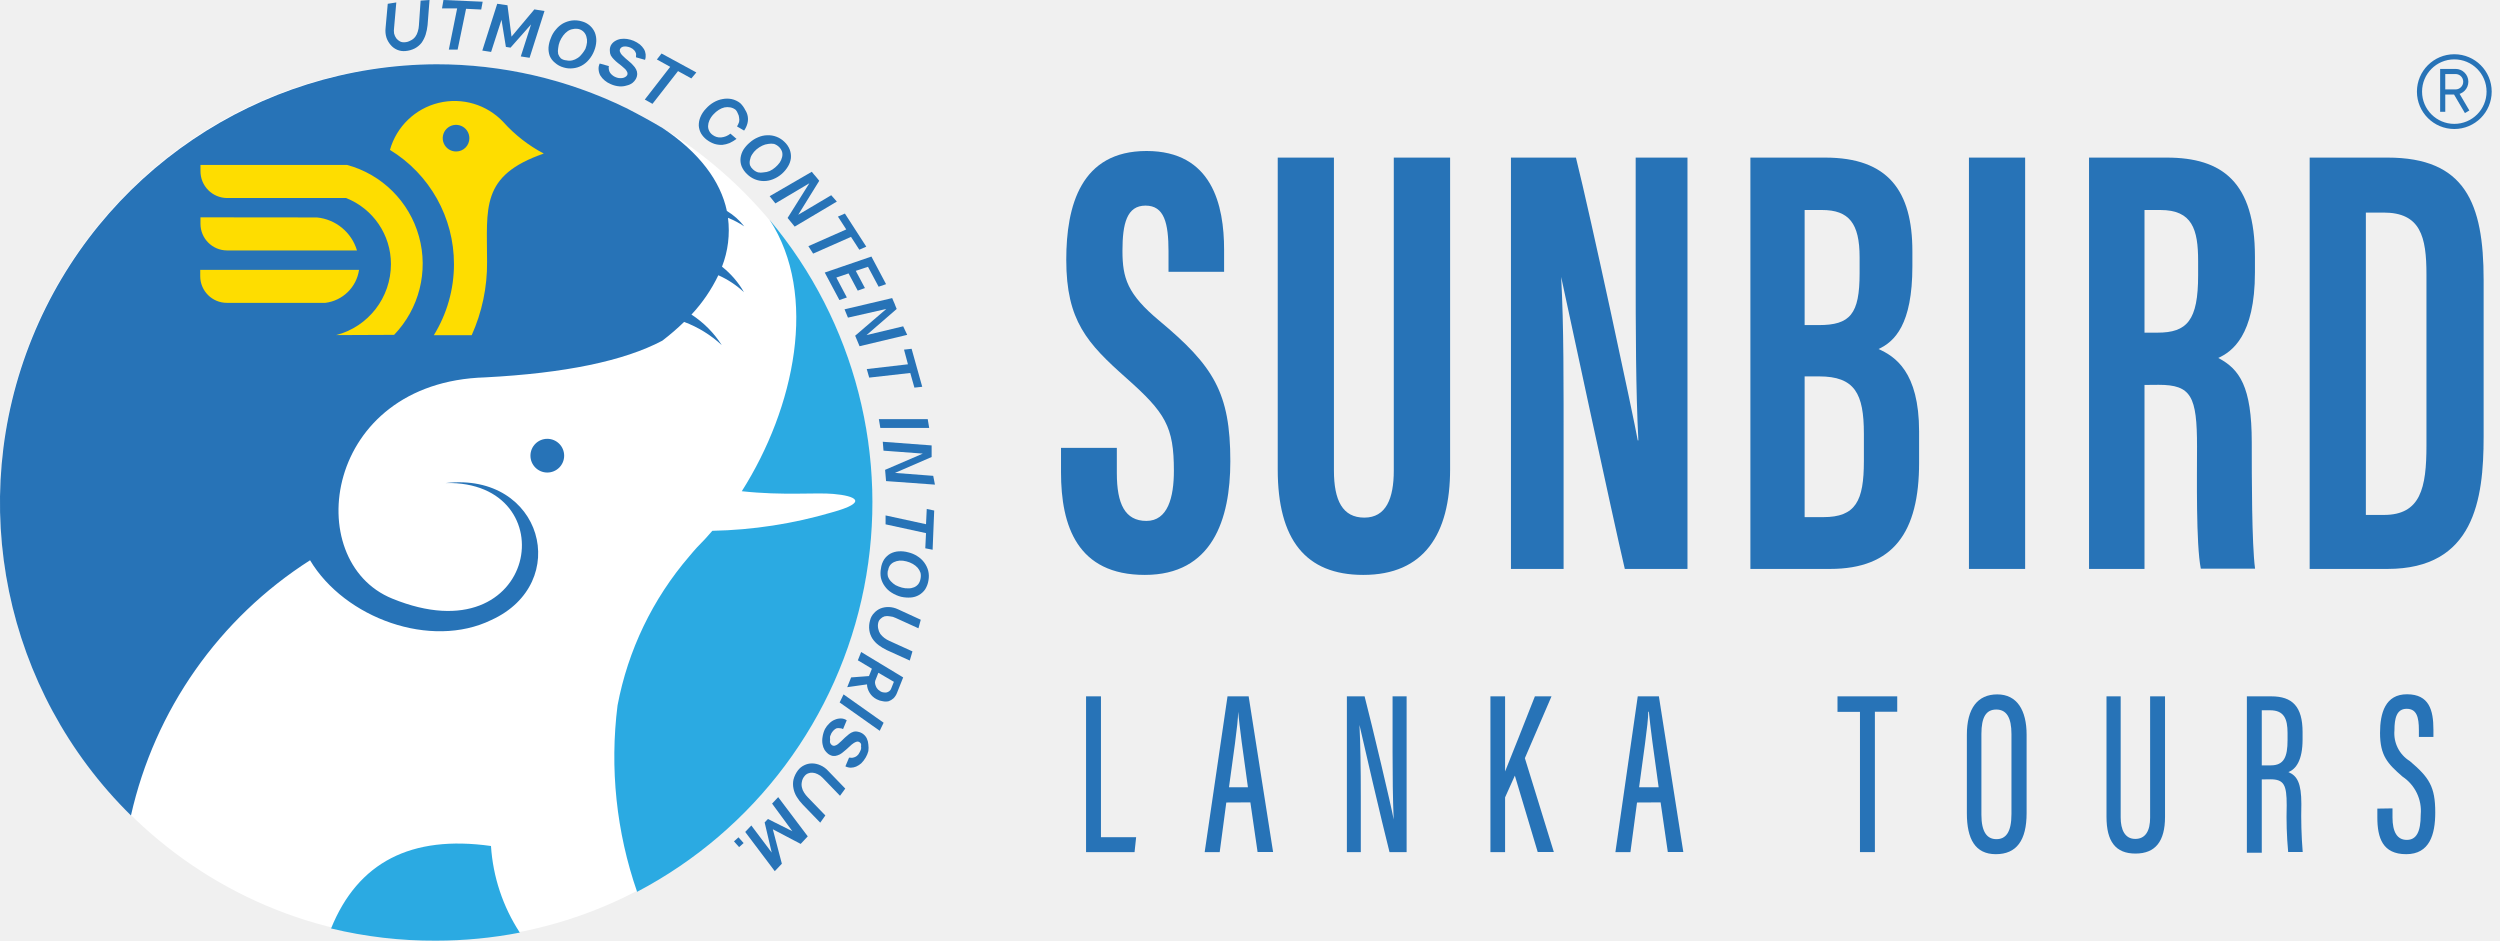
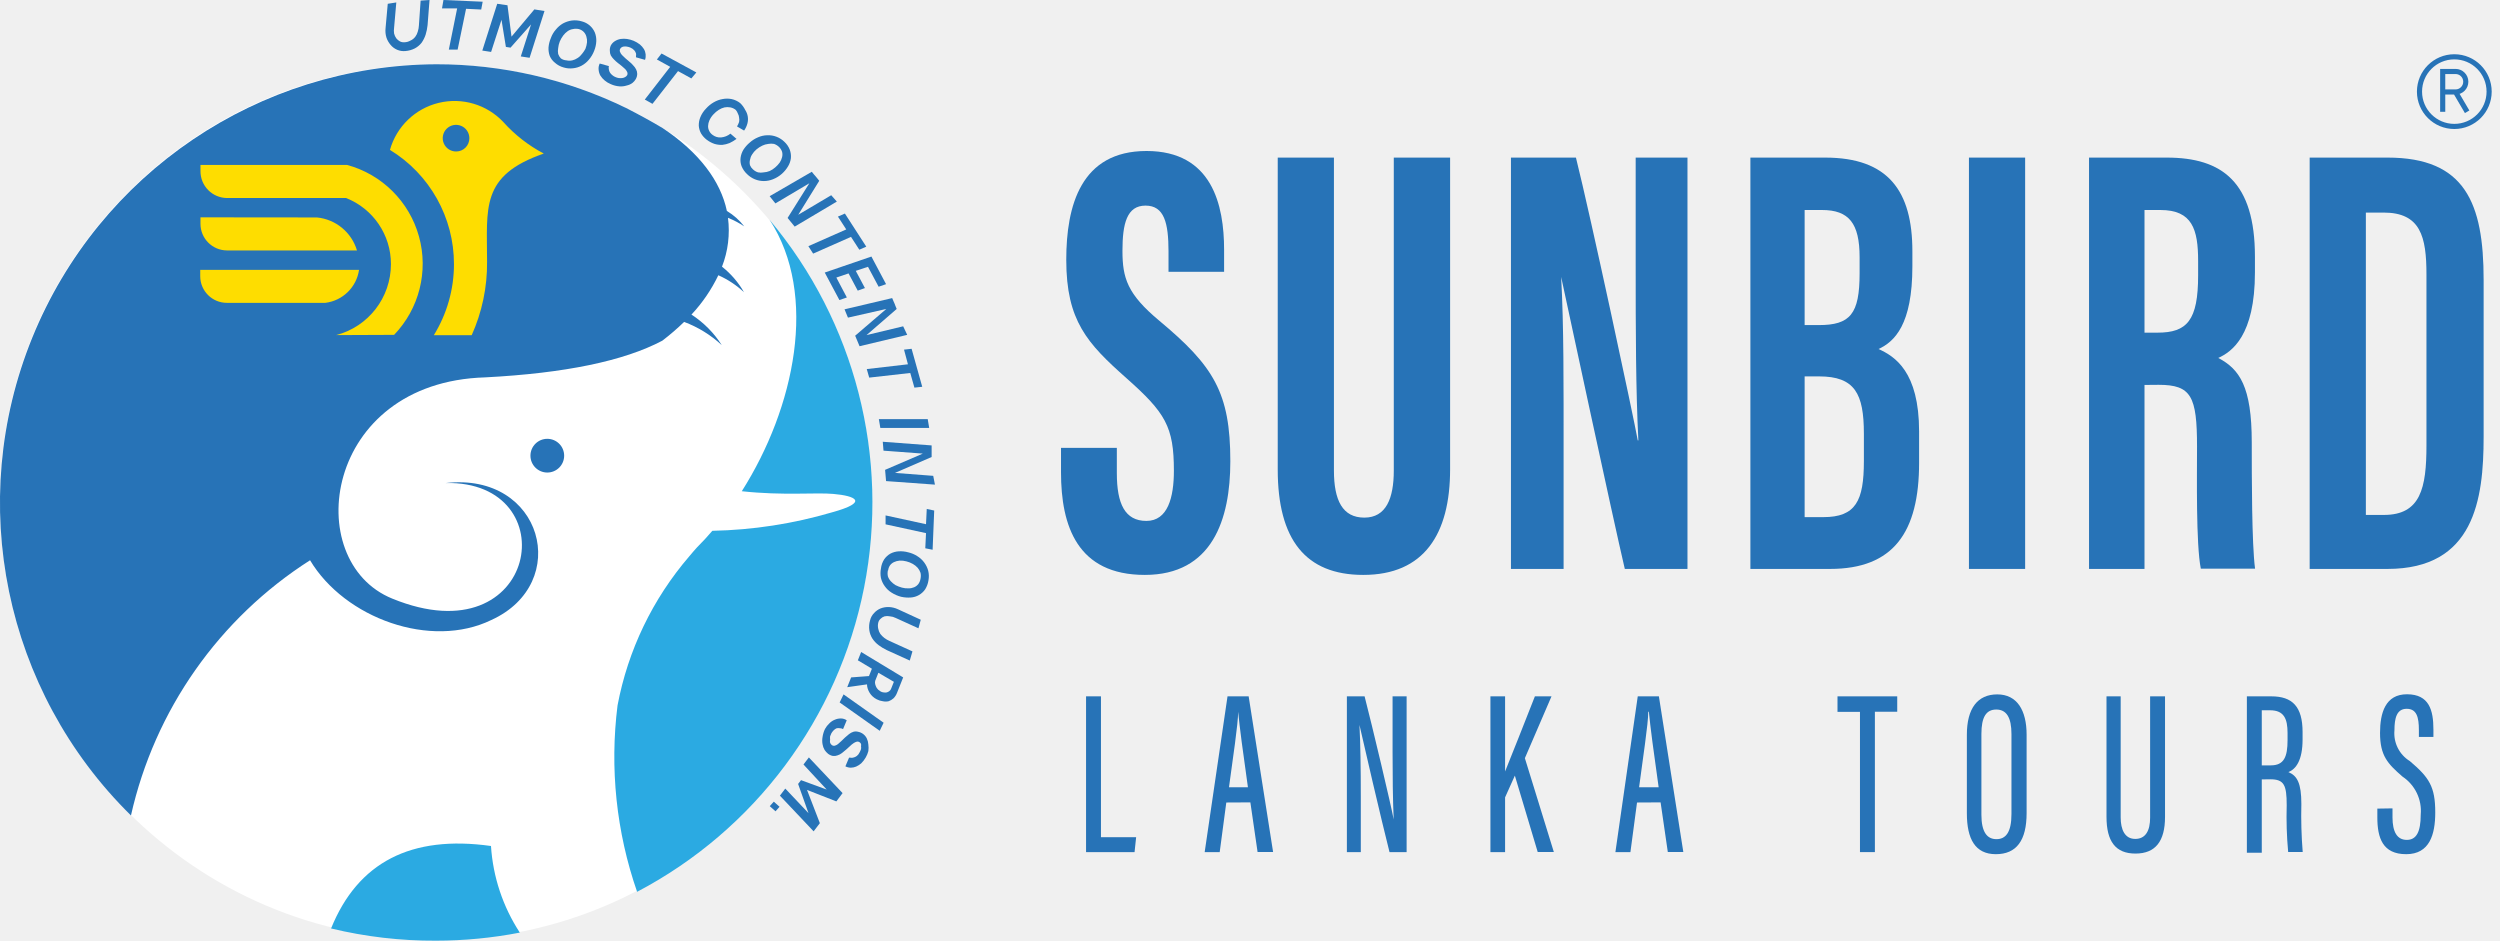
<svg xmlns="http://www.w3.org/2000/svg" viewBox="0 0 204.64 76.99">
  <ellipse fill="#fff" cx="35.69" cy="41.11" rx="35.69" ry="35.84" />
  <path fill="#2773b7" fill-rule="evenodd" d="M58.8,22.53a12.82,12.82,0,0,1-2.2,3.22,8.28,8.28,0,0,1,2.48,2.5A9.36,9.36,0,0,0,56,26.35a19.68,19.68,0,0,1-1.79,1.54q-4.71,2.49-14.49,3C26.47,31.28,24.57,45.94,32.11,49c12,4.91,14.33-9.68,4.38-9.46,7.94-.91,10.35,8.2,3.73,11.21-4.95,2.41-12-.14-14.84-4.89A33.49,33.49,0,0,0,10.72,66.75a35.9,35.9,0,0,1,25-61.49A35.44,35.44,0,0,1,51.25,8.84c1,.51,2,1.05,3,1.65,3,2,4.74,4.35,5.25,6.78a5.12,5.12,0,0,1,1.42,1.26,7.16,7.16,0,0,0-1.33-.7,8.18,8.18,0,0,1-.49,4,7.24,7.24,0,0,1,1.8,2.09A7.56,7.56,0,0,0,58.8,22.53Z" />
  <path fill="#2baae2" fill-rule="evenodd" d="M40.19,69.25Q30.39,67.87,27.1,76a35.74,35.74,0,0,0,8.58,1,36.13,36.13,0,0,0,6.87-.66A14.69,14.69,0,0,1,40.19,69.25ZM63,18c4,6.14,2.06,15.37-2.28,22.21,3.37.37,6.08.09,7.49.22,1.84.16,2.94.67-.11,1.51a37.43,37.43,0,0,1-9.79,1.51c-.4.47-.82.92-1.25,1.35-.22.24-.43.49-.64.74a26.14,26.14,0,0,0-5.87,12.2A33.68,33.68,0,0,0,52.15,73,36,36,0,0,0,63,18Z" />
  <g fill="#fedd00" fill-rule="evenodd">
    <path d="M44.51,12.57A11.91,11.91,0,0,1,41.21,10a5.49,5.49,0,0,0-9.29,2.27,10.94,10.94,0,0,1,5.24,9.36,11.06,11.06,0,0,1-1.65,5.81h3.1a14.35,14.35,0,0,0,1.26-6C39.87,17,39.31,14.37,44.51,12.57Zm-7.17-.17a1.09,1.09,0,1,1,1.08-1.09A1.08,1.08,0,0,1,37.34,12.4Z" />
    <path d="M27.52,27.43A6,6,0,0,0,32,21.62a5.8,5.8,0,0,0-3.67-5.41H18.59A2.19,2.19,0,0,1,16.41,14V13.5l12,0a8.39,8.39,0,0,1,3.85,13.91Z" />
    <path d="M25.94,17.8a3.8,3.8,0,0,1,3.28,2.7H18.58a2.18,2.18,0,0,1-2.17-2.18v-.53Z" />
    <path d="M18.58,24.79h8.05a3.18,3.18,0,0,0,2.76-2.7h-13v.53A2.18,2.18,0,0,0,18.58,24.79Z" />
  </g>
  <g fill="#2773b7">
    <path d="M35.16,0,35,2.05a4,4,0,0,1-.16.79,2.55,2.55,0,0,1-.33.66,1.76,1.76,0,0,1-.55.46,2.09,2.09,0,0,1-.79.22,1.38,1.38,0,0,1-.67-.11,1.41,1.41,0,0,1-.53-.4,1.77,1.77,0,0,1-.34-.6,1.92,1.92,0,0,1-.07-.76l.18-2L32.44.2l-.18,2.06a1.55,1.55,0,0,0,0,.49,1.17,1.17,0,0,0,.18.39,1,1,0,0,0,.3.25.68.68,0,0,0,.37.07,1,1,0,0,0,.47-.13A1,1,0,0,0,34,3a1.17,1.17,0,0,0,.2-.42,2,2,0,0,0,.09-.49L34.43.05Z" />
    <path d="M39.39.78,38.15.72l-.69,3.34-.72,0L37.42.69l-1.24,0L36.3,0l3.21.14Z" />
    <path d="M43.47,2l-1.68,1.9-.38-.06-.36-2.22L40.2,4.25l-.72-.11L40.7.31l.84.12L41.87,3,43.74.77l.83.13L43.35,4.73l-.72-.11Z" />
    <path d="M47.63,1.75a1.58,1.58,0,0,1,1.07.93,1.81,1.81,0,0,1,.11.7,2.37,2.37,0,0,1-.17.77,2.46,2.46,0,0,1-.44.74,2,2,0,0,1-.6.49,1.9,1.9,0,0,1-.7.21,1.84,1.84,0,0,1-.77-.07,1.74,1.74,0,0,1-.7-.38A1.42,1.42,0,0,1,45,4.58a1.78,1.78,0,0,1-.1-.7,2.42,2.42,0,0,1,.19-.76,2.12,2.12,0,0,1,.41-.7,2.11,2.11,0,0,1,.58-.5,2.18,2.18,0,0,1,.72-.24A2,2,0,0,1,47.63,1.75ZM46.37,4.94a1,1,0,0,0,.48,0,1.28,1.28,0,0,0,.43-.19,1.36,1.36,0,0,0,.37-.35A2.73,2.73,0,0,0,47.92,4a2.16,2.16,0,0,0,.13-.53A1.21,1.21,0,0,0,48,3a.89.89,0,0,0-.21-.38.88.88,0,0,0-.41-.24,1.11,1.11,0,0,0-.48,0,1,1,0,0,0-.43.17,1.58,1.58,0,0,0-.37.36,2.32,2.32,0,0,0-.28.49,1.92,1.92,0,0,0-.13.54,1.25,1.25,0,0,0,0,.48,1,1,0,0,0,.22.36A.85.85,0,0,0,46.37,4.94Z" />
    <path d="M50,6.89a1.9,1.9,0,0,1-.5-.3,1.71,1.71,0,0,1-.36-.41A1.19,1.19,0,0,1,49,5.7a.91.91,0,0,1,.09-.5l.75.21a.56.56,0,0,0,0,.28.63.63,0,0,0,.09.25.76.76,0,0,0,.19.21.87.87,0,0,0,.26.16,1.07,1.07,0,0,0,.27.08,1.34,1.34,0,0,0,.28,0,.62.62,0,0,0,.24-.08.44.44,0,0,0,.17-.16.31.31,0,0,0,0-.25.84.84,0,0,0-.16-.24l-.28-.25-.33-.26a3,3,0,0,1-.32-.29A1.72,1.72,0,0,1,50,4.54a.84.84,0,0,1-.08-.38A.88.88,0,0,1,50,3.72a.93.93,0,0,1,.33-.35,1.28,1.28,0,0,1,.47-.18,1.86,1.86,0,0,1,.53,0,2.39,2.39,0,0,1,.54.15,2.45,2.45,0,0,1,.51.3,1.63,1.63,0,0,1,.33.38,1.07,1.07,0,0,1,.09.88l-.74-.21a.58.58,0,0,1,0-.1.57.57,0,0,0,0-.22.71.71,0,0,0-.14-.25.9.9,0,0,0-.33-.23,1.35,1.35,0,0,0-.3-.08,1,1,0,0,0-.24,0,.48.48,0,0,0-.18.07.33.33,0,0,0-.11.13.28.28,0,0,0,0,.25.7.7,0,0,0,.16.25,3.38,3.38,0,0,0,.27.26l.33.28a2.2,2.2,0,0,1,.31.3,1.27,1.27,0,0,1,.24.33.81.81,0,0,1,.09.37.9.9,0,0,1-.12.43,1.09,1.09,0,0,1-.27.31A1.23,1.23,0,0,1,51.3,7a1.57,1.57,0,0,1-.59.07A2.11,2.11,0,0,1,50,6.89Z" />
    <path d="M56.59,6.42l-1.09-.6L53.41,8.5l-.63-.35,2.08-2.68-1.09-.6.38-.49L57,5.93Z" />
    <path d="M60.29,11.37a3.42,3.42,0,0,1-.57.34,2.2,2.2,0,0,1-.6.15,2,2,0,0,1-.63-.08,2.21,2.21,0,0,1-.64-.34,1.84,1.84,0,0,1-.46-.51,1.54,1.54,0,0,1-.19-.63,1.73,1.73,0,0,1,.12-.69,2.19,2.19,0,0,1,.48-.73,2.52,2.52,0,0,1,.63-.51,2.18,2.18,0,0,1,.71-.26,1.9,1.9,0,0,1,.75,0,1.73,1.73,0,0,1,.7.33A2,2,0,0,1,61,9a1.37,1.37,0,0,1,.18,1.11,1.89,1.89,0,0,1-.27.58l-.58-.34a1.76,1.76,0,0,0,.17-.37.86.86,0,0,0,0-.35.75.75,0,0,0-.1-.33A.94.94,0,0,0,60.23,9a1,1,0,0,0-.45-.21,1.24,1.24,0,0,0-.47,0,1.48,1.48,0,0,0-.47.2,2.11,2.11,0,0,0-.43.36,1.77,1.77,0,0,0-.34.5,1.23,1.23,0,0,0-.11.47.83.83,0,0,0,.1.41.84.84,0,0,0,.28.32,1,1,0,0,0,.68.2,1.4,1.4,0,0,0,.77-.31Z" />
    <path d="M64.22,11.62a1.72,1.72,0,0,1,.43.64,1.6,1.6,0,0,1,.09.68,1.67,1.67,0,0,1-.23.67,2.58,2.58,0,0,1-.5.61,2.45,2.45,0,0,1-.73.45,2,2,0,0,1-.75.15,1.94,1.94,0,0,1-1.37-.56,1.84,1.84,0,0,1-.46-.66,1.45,1.45,0,0,1-.08-.68,1.74,1.74,0,0,1,.23-.66,2.59,2.59,0,0,1,.52-.59,2.36,2.36,0,0,1,.68-.43,2,2,0,0,1,.75-.17,1.9,1.9,0,0,1,1.42.55Zm-2.59,2.24a1.07,1.07,0,0,0,.42.25,1.18,1.18,0,0,0,.46,0A1.54,1.54,0,0,0,63,14a1.81,1.81,0,0,0,.46-.3,2.28,2.28,0,0,0,.37-.4,1.4,1.4,0,0,0,.19-.44.9.9,0,0,0,0-.43,1,1,0,0,0-.25-.4,1.11,1.11,0,0,0-.41-.25,1.23,1.23,0,0,0-.47,0,1.51,1.51,0,0,0-.49.14,2.3,2.3,0,0,0-.48.31,1.75,1.75,0,0,0-.36.42,1.15,1.15,0,0,0-.17.44.89.89,0,0,0,0,.43A.91.91,0,0,0,61.63,13.86Z" />
    <path d="M68.5,16.5l-3.45,2.05-.58-.71L66.25,15l-2.78,1.65L63,16.06l3.45-2,.16.2.15.17.14.17.16.2-1.72,2.78,2.7-1.6Z" />
    <path d="M70.34,20.44l-.68-1.05-3.1,1.37-.39-.61,3.1-1.37-.68-1.05.57-.25,1.75,2.71Z" />
    <path d="M71.05,21.84l-1,.33.75,1.41-.59.21-.75-1.41-1,.34.86,1.63-.61.21-1.2-2.25L71.33,21l1.2,2.26-.61.21Z" />
    <path d="M74.26,27.41l-3.9.93L70,27.48l2.55-2.19L69.41,26l-.28-.68,3.9-.92.1.24.09.2a1.8,1.8,0,0,0,.08.21l.1.24-2.47,2.14,3-.72Z" />
    <path d="M74.85,31.73l-.34-1.2-3.36.38-.2-.7,3.37-.39L74,28.62l.62-.07.87,3.11Z" />
    <path d="M71.94,34.31l4,0,.12.72-4,0Z" />
    <path d="M76.53,39.67l-4-.29-.08-.92,3.09-1.33-3.22-.24-.06-.73,4,.3c0,.09,0,.18,0,.26s0,.15,0,.22a1.5,1.5,0,0,1,0,.22l0,.25-3,1.3,3.13.24Z" />
    <path d="M75.74,44.88l.06-1.24-3.31-.72,0-.73,3.31.72.06-1.25.61.13L76.34,45Z" />
    <path d="M76,47.51a1.91,1.91,0,0,1-.27.73,1.55,1.55,0,0,1-1.18.67,2.71,2.71,0,0,1-.79-.06,2.75,2.75,0,0,1-.78-.34,1.89,1.89,0,0,1-.56-.53,1.86,1.86,0,0,1-.31-.67,2,2,0,0,1,0-.77,1.76,1.76,0,0,1,.27-.76,1.56,1.56,0,0,1,.5-.46,1.68,1.68,0,0,1,.68-.19,2.36,2.36,0,0,1,.78.08,2.32,2.32,0,0,1,.74.31,2,2,0,0,1,.57.52,2,2,0,0,1,.33.68A1.89,1.89,0,0,1,76,47.51Zm-3.32-.82a1.14,1.14,0,0,0,0,.49,1.1,1.1,0,0,0,.24.4,1.76,1.76,0,0,0,.39.32,2.67,2.67,0,0,0,.52.2,1.72,1.72,0,0,0,.54.06,1.14,1.14,0,0,0,.46-.09.88.88,0,0,0,.34-.26,1,1,0,0,0,.18-.44,1.1,1.1,0,0,0,0-.48,1.27,1.27,0,0,0-.23-.41,1.61,1.61,0,0,0-.4-.32,2.09,2.09,0,0,0-.53-.21,1.78,1.78,0,0,0-.55-.06,1.36,1.36,0,0,0-.46.12.86.86,0,0,0-.33.27A.89.89,0,0,0,72.7,46.69Z" />
    <path d="M74.47,54.07l-1.87-.85a4.09,4.09,0,0,1-.68-.41,2.16,2.16,0,0,1-.51-.54,1.74,1.74,0,0,1-.25-.68,1.9,1.9,0,0,1,.06-.81,1.26,1.26,0,0,1,.33-.6,1.47,1.47,0,0,1,.54-.38,1.71,1.71,0,0,1,.68-.11,1.91,1.91,0,0,1,.73.18l1.87.86-.19.7-1.87-.85a1.23,1.23,0,0,0-.47-.13,1,1,0,0,0-.43,0,.79.79,0,0,0-.33.2.63.63,0,0,0-.19.32,1.08,1.08,0,0,0,0,.5,1.1,1.1,0,0,0,.17.42,1.72,1.72,0,0,0,.33.33,2,2,0,0,0,.43.25l1.87.85Z" />
    <path d="M69.35,56.25l.32-.8,1.46-.11.24-.6-1.15-.69.27-.68,3.44,2.08-.51,1.28a1.23,1.23,0,0,1-.28.43,1.19,1.19,0,0,1-.4.24,1.1,1.1,0,0,1-.48,0,1.45,1.45,0,0,1-.5-.16,1.5,1.5,0,0,1-.33-.23,1.32,1.32,0,0,1-.24-.29,1.5,1.5,0,0,1-.16-.34,1.13,1.13,0,0,1-.06-.36Zm2.55-1.18-.26.66a.51.51,0,0,0,0,.27,1.25,1.25,0,0,0,.09.25,1,1,0,0,0,.16.21,1.37,1.37,0,0,0,.21.15.61.61,0,0,0,.24.07.65.65,0,0,0,.24,0,.57.57,0,0,0,.22-.11.41.41,0,0,0,.15-.21l.22-.55Z" />
    <path d="M69.05,56.84l3.28,2.32-.32.66L68.73,57.5Z" />
    <path d="M67.53,59.67a1.84,1.84,0,0,1,.36-.46,1.27,1.27,0,0,1,.45-.3,1.23,1.23,0,0,1,.49-.1.85.85,0,0,1,.48.15l-.3.72a.51.51,0,0,0-.26-.07.75.75,0,0,0-.26,0,.78.78,0,0,0-.24.16,1.55,1.55,0,0,0-.19.24,2,2,0,0,0-.11.26,1,1,0,0,0,0,.28.53.53,0,0,0,0,.25.45.45,0,0,0,.14.19.3.3,0,0,0,.24.05.7.7,0,0,0,.26-.13,3,3,0,0,0,.28-.25l.3-.29a4.09,4.09,0,0,1,.33-.28,1.14,1.14,0,0,1,.36-.19.7.7,0,0,1,.38,0,1,1,0,0,1,.41.18,1,1,0,0,1,.31.38,1.36,1.36,0,0,1,.12.49,1.94,1.94,0,0,1,0,.53,2,2,0,0,1-.22.53,2.24,2.24,0,0,1-.36.47,1.65,1.65,0,0,1-.42.27,1.15,1.15,0,0,1-.44.09,1,1,0,0,1-.44-.11l.3-.71.11,0a.48.48,0,0,0,.21,0,.72.72,0,0,0,.53-.41,1.45,1.45,0,0,0,.13-.29.65.65,0,0,0,0-.24.35.35,0,0,0,0-.18.27.27,0,0,0-.1-.13.29.29,0,0,0-.25-.06.82.82,0,0,0-.27.13,1.93,1.93,0,0,0-.29.24l-.31.28-.34.28a1.14,1.14,0,0,1-.36.19.82.82,0,0,1-.38.05.94.94,0,0,1-.4-.18,1.42,1.42,0,0,1-.28-.31,1.31,1.31,0,0,1-.17-.47,1.68,1.68,0,0,1,0-.59A2.28,2.28,0,0,1,67.53,59.67Z" />
-     <path d="M67.14,67.34l-1.43-1.48a3.57,3.57,0,0,1-.49-.63,2,2,0,0,1-.27-.69,1.75,1.75,0,0,1,0-.72,2.07,2.07,0,0,1,.35-.74,1.39,1.39,0,0,1,.53-.44,1.43,1.43,0,0,1,.64-.15,1.67,1.67,0,0,1,.68.15,1.79,1.79,0,0,1,.61.43l1.43,1.48-.43.59-1.43-1.48a1.31,1.31,0,0,0-.4-.29,1.07,1.07,0,0,0-.41-.12.8.8,0,0,0-.38.06.7.7,0,0,0-.3.24.92.92,0,0,0-.2.44,1,1,0,0,0,0,.46,1.23,1.23,0,0,0,.18.43,2.31,2.31,0,0,0,.31.39l1.43,1.48Z" />
-     <path d="M63.17,69.79l-.58-2.47.27-.28,2,1L63.2,65.78l.5-.53,2.42,3.21-.58.62-2.28-1.2L64,70.7l-.58.61L61,68.1l.5-.53Z" />
-     <path d="M60.45,68.54l.42.47-.37.33-.42-.47Z" />
+     <path d="M66.18,66.56l-.85,-2.39,.24,-.31,2.1,.77L65.77,62.58l.44,-.58,2.76,2.92,-.51,.68,-2.4,-.94L67.11,67.38l-.51,.67L63.84,65.13l.44,-.58Z" />
+     <path d="M63.34,65.62l.47,.42,-.33,.37,-.47,-.42Z" />
    <path d="M88.9,57h1.22V68.53H93l-.13,1.22H88.9Z" />
    <path d="M100.38,65.69l-.54,4.06H98.61L100.48,57h1.73l2,12.74h-1.27l-.59-4.06Zm1.77-1.25c-.4-2.81-.69-5-.8-6.18h0c0,1-.44,3.85-.75,6.18Z" />
    <path d="M110.25,69.75V57h1.45c.61,2.36,2.19,9,2.38,10.08h0c-.07-1.71-.09-3.51-.09-5.58V57h1.15V69.75h-1.4c-.61-2.39-2.24-9.4-2.46-10.41h0c.08,1.53.11,3.57.11,5.87v4.54Z" />
    <path d="M122,57h1.2v6.15h0c.48-1.2,1.71-4.26,2.44-6.15H127l-2.18,5.06,2.37,7.68h-1.32L124,63.49l-.8,1.78v4.48H122Z" />
    <path d="M134,65.69l-.54,4.06h-1.23L134.06,57h1.73l2,12.74h-1.27l-.59-4.06Zm1.77-1.25c-.4-2.81-.69-5-.8-6.18h-.05c0,1-.45,3.85-.75,6.18Z" />
    <path d="M152.25,58.27h-1.84V57h4.89v1.26h-1.83V69.75h-1.22Z" />
    <path d="M165.89,60.14v6.42c0,2.24-.83,3.36-2.52,3.36S161,68.67,161,66.58V60.14c0-2.16.88-3.3,2.49-3.3S165.89,58.13,165.89,60.14Zm-3.7-.06v6.61c0,1.43.47,2,1.23,2s1.23-.55,1.23-2.06V60.08c0-1.35-.41-2-1.24-2S162.19,58.69,162.19,60.08Z" />
    <path d="M173.59,57v9.91c0,1,.34,1.76,1.19,1.76S176,68,176,66.93V57h1.22v9.87c0,2-.79,3-2.42,3s-2.37-1-2.37-3V57Z" />
    <path d="M185.14,63.8v6h-1.22V57h2c1.72,0,2.56.83,2.56,2.93v.59c0,1.73-.55,2.44-1.16,2.68.72.3,1.06.91,1.06,2.61a37.23,37.23,0,0,0,.11,3.93H187.3a31.93,31.93,0,0,1-.12-3.83c0-1.65-.21-2.12-1.34-2.12Zm0-1.15h.74c1.08,0,1.37-.7,1.37-2.06V60c0-1.16-.29-1.86-1.43-1.86h-.68Z" />
    <path d="M195.84,66.17v.73c0,1.2.38,1.85,1.17,1.85s1.14-.66,1.14-2.06a3.37,3.37,0,0,0-1.49-3.12c-1.22-1.06-1.84-1.71-1.84-3.58,0-1.62.43-3.17,2.22-3.16s2.15,1.28,2.15,2.89v.6H198v-.56c0-1.06-.18-1.74-1-1.74s-1,.77-1,1.76a2.67,2.67,0,0,0,1.26,2.52c1.58,1.34,2.08,2.09,2.08,4.2,0,1.79-.45,3.42-2.38,3.42s-2.36-1.34-2.36-3v-.73Z" />
    <path d="M91.42,36.66v2.08c0,2.51.67,3.9,2.42,3.9s2.25-1.92,2.25-4.1c0-3.62-.69-4.75-3.89-7.59s-4.92-4.69-4.92-9.68c0-4.43,1.19-8.91,6.57-8.91s6.35,4.44,6.35,8.09v1.8H95.65V20.59c0-2.34-.35-3.76-1.88-3.76s-1.89,1.47-1.89,3.7.4,3.54,3,5.71c4.46,3.72,5.83,5.89,5.83,11.52,0,4.77-1.48,9.3-7,9.3s-6.86-4-6.86-8.4v-2Z" />
    <path d="M109.19,12.9V38.51c0,2.46.71,3.86,2.49,3.86s2.41-1.57,2.41-3.85V12.9h4.61V38.41c0,5.31-2.13,8.65-7.11,8.65-4.73,0-7-2.9-7-8.63V12.9Z" />
    <path d="M123.68,46.57V12.9H129c1.19,4.75,4.75,21.37,5.06,23.15h.05c-.21-4.14-.22-8.87-.22-14.41V12.9h4.24V46.57H133c-.94-4-4.91-22.49-5.21-23.9h0c.22,4.07.2,8.64.2,14.69v9.21Z" />
    <path d="M143.28,12.9h6.12c5.16,0,7.14,2.73,7.14,7.67V21.8c0,4.78-1.46,6.16-2.77,6.77,1.33.6,3.32,1.85,3.32,6.75v2.56c0,5.69-2.1,8.69-7.29,8.69h-6.52Zm5.6,13.71c2.57,0,3.34-.9,3.34-4.24V21.06c0-2.79-.88-3.87-3.08-3.87h-1.42v9.42Zm-1.16,15.72h1.53c2.66,0,3.32-1.33,3.32-4.59V35.5c0-3.28-.74-4.69-3.67-4.69h-1.18Z" />
    <path d="M165.77,12.9V46.57h-4.6V12.9Z" />
    <path d="M175.54,31.51V46.57H171V12.9h6.36c4.54,0,7.22,2,7.22,8.11V22.3c0,5.17-1.88,6.49-3,7,1.74.92,2.74,2.34,2.74,6.9,0,2.84,0,8.31.27,10.35h-4.44c-.4-2-.31-7.57-.31-10,0-4.11-.47-5.05-3.14-5.05Zm0-4.28h1.06c2.43,0,3.33-1,3.33-4.7V21.37c0-2.6-.48-4.18-3.09-4.18h-1.3Z" />
    <path d="M189.06,12.9h6.38c6.33,0,7.86,3.7,7.86,10V35.76c0,5.15-.78,10.81-7.87,10.81h-6.37Zm4.6,29.25h1.48c3,0,3.48-2.2,3.48-5.68v-14c0-3.1-.48-5.07-3.51-5.07h-1.45Z" />
    <circle cx="44.8" cy="37.3" r="1.38" />
  </g>
  <g stroke="#2773b7">
    <circle cx="200.9" cy="7.5" r="2.85" fill="none" stroke-width=".42" />
    <path fill="none" stroke-width=".42" d="M199.95 9.15V5.85h1.05a.84.84 0 0 1 0 1.68h-1.05M201 7.53l.95 1.62" />
  </g>
</svg>
